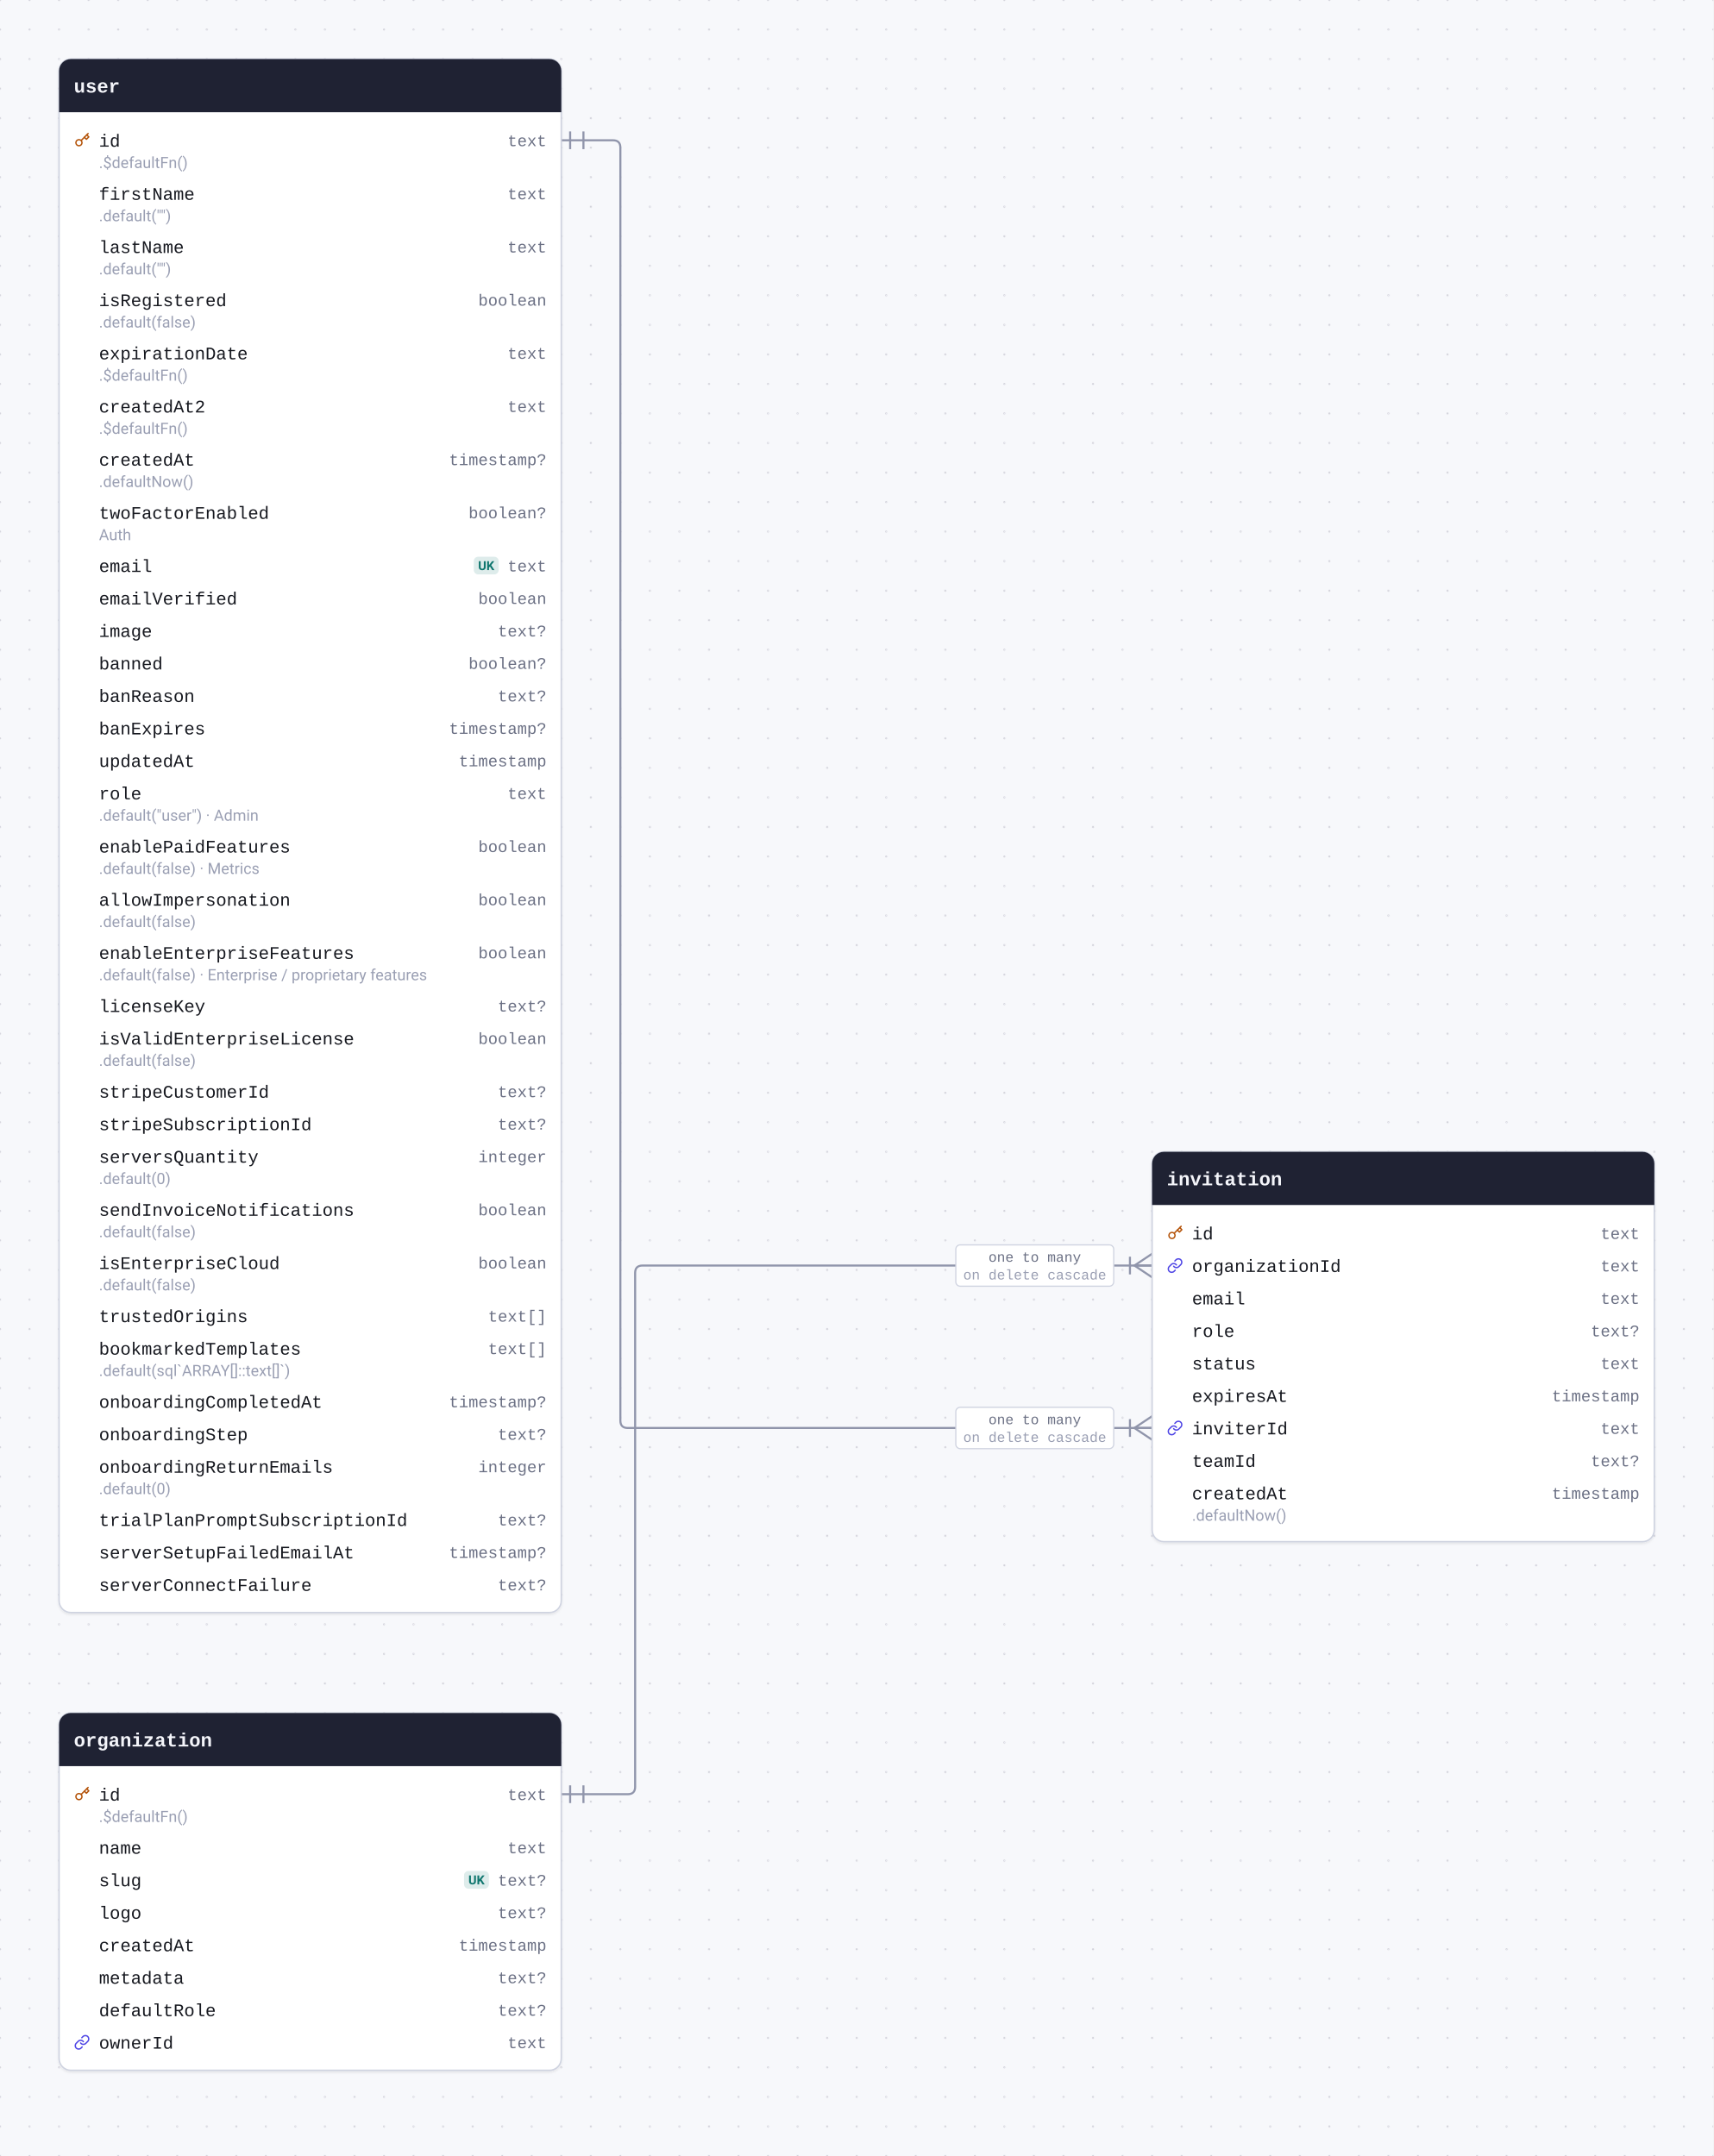
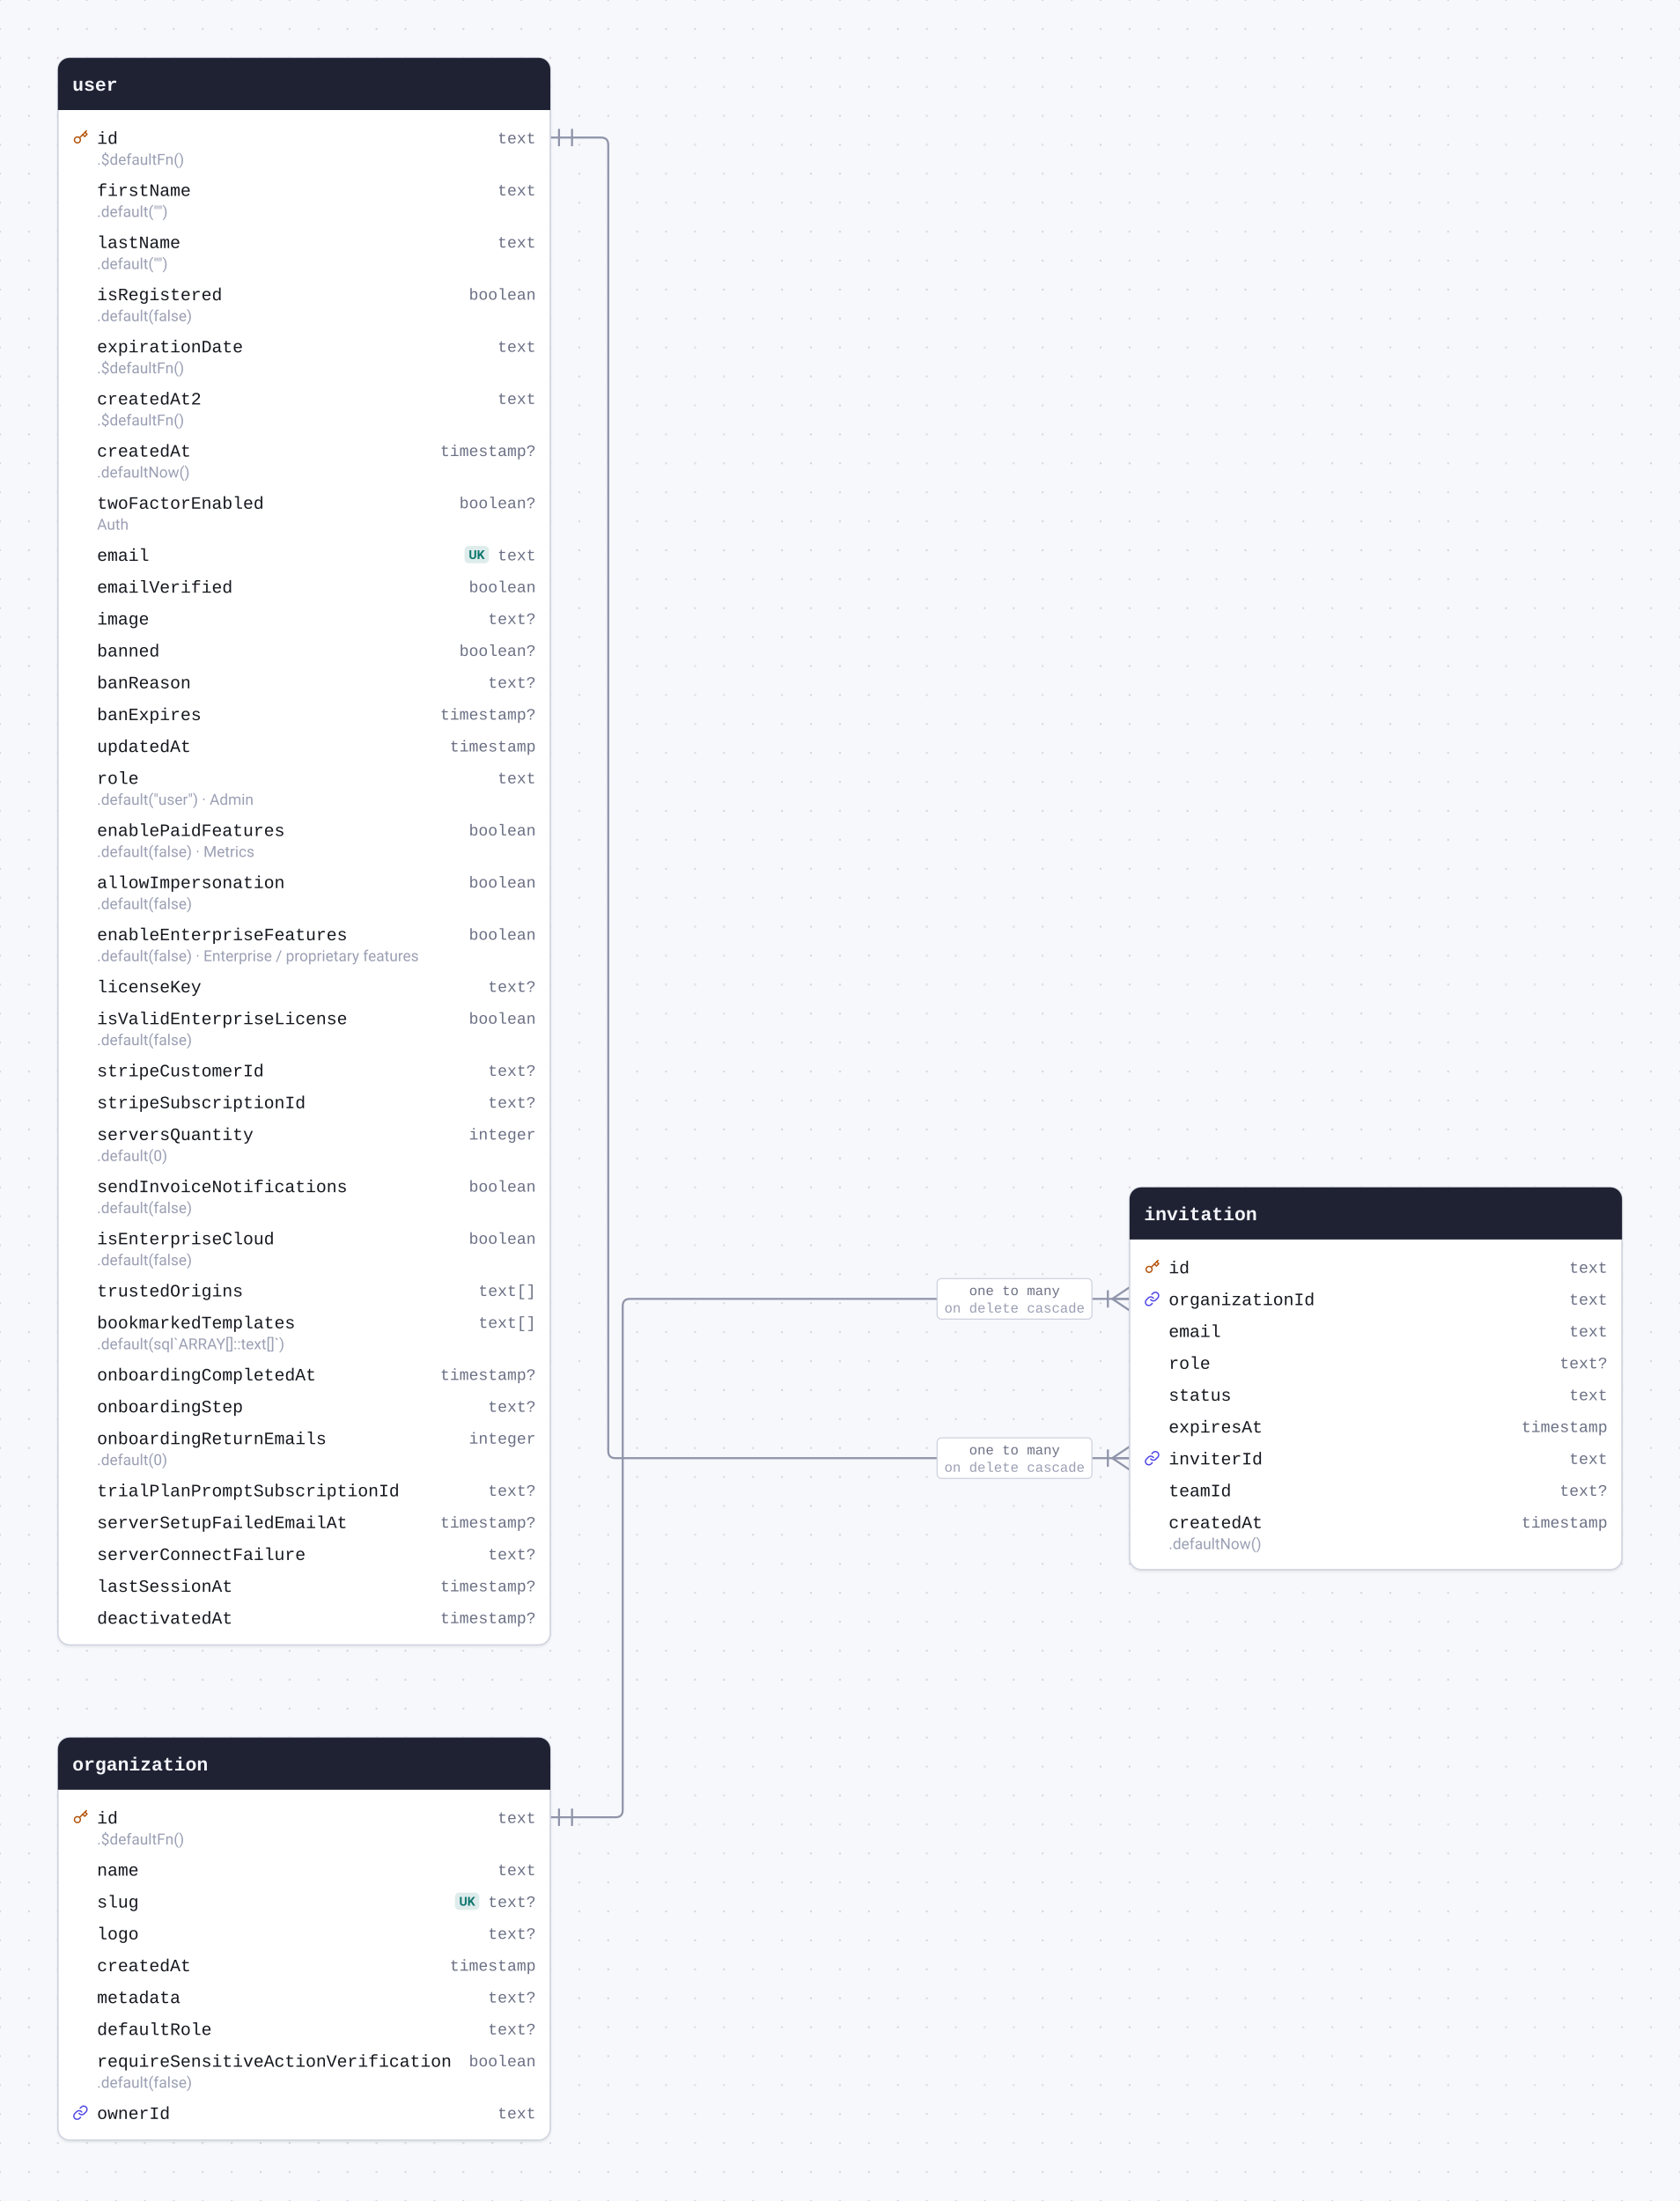
- <svg xmlns="http://www.w3.org/2000/svg" width="1160" height="1460" viewBox="0 0 1160 1460">
+ <svg xmlns="http://www.w3.org/2000/svg" width="1160" height="1520" viewBox="0 0 1160 1520">
  <defs>
    <pattern id="dots" x="-0.7" y="-0.7" width="20" height="20" patternUnits="userSpaceOnUse">
      <circle cx="0.7" cy="0.7" r="0.7" fill="#d4d4dc" />
    </pattern>
    <filter id="node-shadow" x="-5%" y="-5%" width="110%" height="115%">
      <feDropShadow dx="0" dy="1" stdDeviation="1" flood-color="#000000" flood-opacity="0.08" />
    </filter>
  </defs>
-   <rect x="0" y="0" width="1160" height="1460" fill="#f7f8fb" />
-   <rect x="0" y="0" width="1160" height="1460" fill="url(#dots)" />
+   <rect x="0" y="0" width="1160" height="1520" fill="#f7f8fb" />
+   <rect x="0" y="0" width="1160" height="1520" fill="url(#dots)" />
  <g class="relation-edge">
-     <path d="M380 1215L400 1215L 425,1215Q 430,1215 430,1210L 430,862Q 430,857 435,857L760 857L780 857" fill="none" stroke="#9095ab" stroke-width="1.4" />
-     <g transform="translate(380 1215) scale(-1 1)" fill="none" stroke="#9095ab" stroke-width="1.4">
+     <path d="M380 1255L400 1255L 425,1255Q 430,1255 430,1250L 430,902Q 430,897 435,897L760 897L780 897" fill="none" stroke="#9095ab" stroke-width="1.4" />
+     <g transform="translate(380 1255) scale(-1 1)" fill="none" stroke="#9095ab" stroke-width="1.4">
      <path d="M-6 -6 L-6 6" />
      <path d="M-15 -6 L-15 6" />
    </g>
-     <g transform="translate(780 857)" fill="none" stroke="#9095ab" stroke-width="1.4">
+     <g transform="translate(780 897)" fill="none" stroke="#9095ab" stroke-width="1.4">
      <path d="M0 -8 L-12 0 L0 8 M-12 0 L0 0" />
      <path d="M-15 -6 L-15 6" />
    </g>
  </g>
  <g class="relation-edge">
-     <path d="M380 95L400 95L 415,95Q 420,95 420,100L 420,962Q 420,967 425,967L760 967L780 967" fill="none" stroke="#9095ab" stroke-width="1.4" />
+     <path d="M380 95L400 95L 415,95Q 420,95 420,100L 420,1002Q 420,1007 425,1007L760 1007L780 1007" fill="none" stroke="#9095ab" stroke-width="1.4" />
    <g transform="translate(380 95) scale(-1 1)" fill="none" stroke="#9095ab" stroke-width="1.4">
      <path d="M-6 -6 L-6 6" />
      <path d="M-15 -6 L-15 6" />
    </g>
-     <g transform="translate(780 967)" fill="none" stroke="#9095ab" stroke-width="1.4">
+     <g transform="translate(780 1007)" fill="none" stroke="#9095ab" stroke-width="1.4">
      <path d="M0 -8 L-12 0 L0 8 M-12 0 L0 0" />
      <path d="M-15 -6 L-15 6" />
    </g>
  </g>
  <g class="model-node">
    <clipPath id="node-clip-0">
-       <rect x="40" y="1160" width="340" height="242" rx="8" />
+       <rect x="40" y="1200" width="340" height="278" rx="8" />
    </clipPath>
-     <rect x="40" y="1160" width="340" height="242" rx="8" fill="#ffffff" stroke="#cfd3e0" filter="url(#node-shadow)" />
-     <rect x="40" y="1160" width="340" height="36" fill="#1f2233" clip-path="url(#node-clip-0)" />
-     <text x="50" y="1182.68" font-family="ui-monospace, SF Mono, Menlo, Consolas, Liberation Mono, DejaVu Sans Mono, monospace" font-size="13" font-weight="700" fill="#f4f5fa">organization</text>
-     <g transform="translate(50 1209.5) scale(0.46)" fill="none" stroke="#b45309" stroke-width="2" stroke-linecap="round" stroke-linejoin="round">
+     <rect x="40" y="1200" width="340" height="278" rx="8" fill="#ffffff" stroke="#cfd3e0" filter="url(#node-shadow)" />
+     <rect x="40" y="1200" width="340" height="36" fill="#1f2233" clip-path="url(#node-clip-0)" />
+     <text x="50" y="1222.68" font-family="ui-monospace, SF Mono, Menlo, Consolas, Liberation Mono, DejaVu Sans Mono, monospace" font-size="13" font-weight="700" fill="#f4f5fa">organization</text>
+     <g transform="translate(50 1249.5) scale(0.46)" fill="none" stroke="#b45309" stroke-width="2" stroke-linecap="round" stroke-linejoin="round">
      <circle cx="7.5" cy="15.5" r="4.5" />
      <path d="m21 2-9.6 9.6" />
      <path d="m15.5 7.5 3 3L22 7l-3-3" />
    </g>
-     <text x="67" y="1219.32" font-family="ui-monospace, SF Mono, Menlo, Consolas, Liberation Mono, DejaVu Sans Mono, monospace" font-size="12" fill="#16181f">id</text>
-     <text x="370" y="1218.96" font-family="ui-monospace, SF Mono, Menlo, Consolas, Liberation Mono, DejaVu Sans Mono, monospace" font-size="11" text-anchor="end" fill="#6b7084">text</text>
-     <text x="67" y="1233.78" font-family="ui-sans-serif, -apple-system, Segoe UI, Roboto, Helvetica Neue, Arial, DejaVu Sans, sans-serif" font-size="10.5" fill="#9a9fb3">.$defaultFn()</text>
-     <text x="67" y="1255.32" font-family="ui-monospace, SF Mono, Menlo, Consolas, Liberation Mono, DejaVu Sans Mono, monospace" font-size="12" fill="#16181f">name</text>
-     <text x="370" y="1254.96" font-family="ui-monospace, SF Mono, Menlo, Consolas, Liberation Mono, DejaVu Sans Mono, monospace" font-size="11" text-anchor="end" fill="#6b7084">text</text>
-     <rect x="314.16" y="1267" width="16.84" height="12" rx="3" fill="#0f766e" fill-opacity="0.14" />
-     <text x="322.58" y="1276.06" font-family="ui-sans-serif, -apple-system, Segoe UI, Roboto, Helvetica Neue, Arial, DejaVu Sans, sans-serif" font-size="8.5" font-weight="600" text-anchor="middle" fill="#0f766e">UK</text>
-     <text x="67" y="1277.32" font-family="ui-monospace, SF Mono, Menlo, Consolas, Liberation Mono, DejaVu Sans Mono, monospace" font-size="12" fill="#16181f">slug</text>
-     <text x="370" y="1276.96" font-family="ui-monospace, SF Mono, Menlo, Consolas, Liberation Mono, DejaVu Sans Mono, monospace" font-size="11" text-anchor="end" fill="#6b7084">text?</text>
-     <text x="67" y="1299.32" font-family="ui-monospace, SF Mono, Menlo, Consolas, Liberation Mono, DejaVu Sans Mono, monospace" font-size="12" fill="#16181f">logo</text>
-     <text x="370" y="1298.96" font-family="ui-monospace, SF Mono, Menlo, Consolas, Liberation Mono, DejaVu Sans Mono, monospace" font-size="11" text-anchor="end" fill="#6b7084">text?</text>
-     <text x="67" y="1321.32" font-family="ui-monospace, SF Mono, Menlo, Consolas, Liberation Mono, DejaVu Sans Mono, monospace" font-size="12" fill="#16181f">createdAt</text>
-     <text x="370" y="1320.96" font-family="ui-monospace, SF Mono, Menlo, Consolas, Liberation Mono, DejaVu Sans Mono, monospace" font-size="11" text-anchor="end" fill="#6b7084">timestamp</text>
-     <text x="67" y="1343.32" font-family="ui-monospace, SF Mono, Menlo, Consolas, Liberation Mono, DejaVu Sans Mono, monospace" font-size="12" fill="#16181f">metadata</text>
-     <text x="370" y="1342.96" font-family="ui-monospace, SF Mono, Menlo, Consolas, Liberation Mono, DejaVu Sans Mono, monospace" font-size="11" text-anchor="end" fill="#6b7084">text?</text>
-     <text x="67" y="1365.32" font-family="ui-monospace, SF Mono, Menlo, Consolas, Liberation Mono, DejaVu Sans Mono, monospace" font-size="12" fill="#16181f">defaultRole</text>
-     <text x="370" y="1364.96" font-family="ui-monospace, SF Mono, Menlo, Consolas, Liberation Mono, DejaVu Sans Mono, monospace" font-size="11" text-anchor="end" fill="#6b7084">text?</text>
-     <g transform="translate(50 1377.5) scale(0.46)" fill="none" stroke="#4f46e5" stroke-width="2" stroke-linecap="round" stroke-linejoin="round">
+     <text x="67" y="1259.32" font-family="ui-monospace, SF Mono, Menlo, Consolas, Liberation Mono, DejaVu Sans Mono, monospace" font-size="12" fill="#16181f">id</text>
+     <text x="370" y="1258.96" font-family="ui-monospace, SF Mono, Menlo, Consolas, Liberation Mono, DejaVu Sans Mono, monospace" font-size="11" text-anchor="end" fill="#6b7084">text</text>
+     <text x="67" y="1273.78" font-family="ui-sans-serif, -apple-system, Segoe UI, Roboto, Helvetica Neue, Arial, DejaVu Sans, sans-serif" font-size="10.5" fill="#9a9fb3">.$defaultFn()</text>
+     <text x="67" y="1295.32" font-family="ui-monospace, SF Mono, Menlo, Consolas, Liberation Mono, DejaVu Sans Mono, monospace" font-size="12" fill="#16181f">name</text>
+     <text x="370" y="1294.96" font-family="ui-monospace, SF Mono, Menlo, Consolas, Liberation Mono, DejaVu Sans Mono, monospace" font-size="11" text-anchor="end" fill="#6b7084">text</text>
+     <rect x="314.16" y="1307" width="16.84" height="12" rx="3" fill="#0f766e" fill-opacity="0.14" />
+     <text x="322.58" y="1316.06" font-family="ui-sans-serif, -apple-system, Segoe UI, Roboto, Helvetica Neue, Arial, DejaVu Sans, sans-serif" font-size="8.5" font-weight="600" text-anchor="middle" fill="#0f766e">UK</text>
+     <text x="67" y="1317.32" font-family="ui-monospace, SF Mono, Menlo, Consolas, Liberation Mono, DejaVu Sans Mono, monospace" font-size="12" fill="#16181f">slug</text>
+     <text x="370" y="1316.96" font-family="ui-monospace, SF Mono, Menlo, Consolas, Liberation Mono, DejaVu Sans Mono, monospace" font-size="11" text-anchor="end" fill="#6b7084">text?</text>
+     <text x="67" y="1339.32" font-family="ui-monospace, SF Mono, Menlo, Consolas, Liberation Mono, DejaVu Sans Mono, monospace" font-size="12" fill="#16181f">logo</text>
+     <text x="370" y="1338.96" font-family="ui-monospace, SF Mono, Menlo, Consolas, Liberation Mono, DejaVu Sans Mono, monospace" font-size="11" text-anchor="end" fill="#6b7084">text?</text>
+     <text x="67" y="1361.32" font-family="ui-monospace, SF Mono, Menlo, Consolas, Liberation Mono, DejaVu Sans Mono, monospace" font-size="12" fill="#16181f">createdAt</text>
+     <text x="370" y="1360.96" font-family="ui-monospace, SF Mono, Menlo, Consolas, Liberation Mono, DejaVu Sans Mono, monospace" font-size="11" text-anchor="end" fill="#6b7084">timestamp</text>
+     <text x="67" y="1383.32" font-family="ui-monospace, SF Mono, Menlo, Consolas, Liberation Mono, DejaVu Sans Mono, monospace" font-size="12" fill="#16181f">metadata</text>
+     <text x="370" y="1382.96" font-family="ui-monospace, SF Mono, Menlo, Consolas, Liberation Mono, DejaVu Sans Mono, monospace" font-size="11" text-anchor="end" fill="#6b7084">text?</text>
+     <text x="67" y="1405.32" font-family="ui-monospace, SF Mono, Menlo, Consolas, Liberation Mono, DejaVu Sans Mono, monospace" font-size="12" fill="#16181f">defaultRole</text>
+     <text x="370" y="1404.96" font-family="ui-monospace, SF Mono, Menlo, Consolas, Liberation Mono, DejaVu Sans Mono, monospace" font-size="11" text-anchor="end" fill="#6b7084">text?</text>
+     <text x="67" y="1427.32" font-family="ui-monospace, SF Mono, Menlo, Consolas, Liberation Mono, DejaVu Sans Mono, monospace" font-size="12" fill="#16181f">requireSensitiveActionVerification</text>
+     <text x="370" y="1426.96" font-family="ui-monospace, SF Mono, Menlo, Consolas, Liberation Mono, DejaVu Sans Mono, monospace" font-size="11" text-anchor="end" fill="#6b7084">boolean</text>
+     <text x="67" y="1441.78" font-family="ui-sans-serif, -apple-system, Segoe UI, Roboto, Helvetica Neue, Arial, DejaVu Sans, sans-serif" font-size="10.5" fill="#9a9fb3">.default(false)</text>
+     <g transform="translate(50 1453.5) scale(0.46)" fill="none" stroke="#4f46e5" stroke-width="2" stroke-linecap="round" stroke-linejoin="round">
      <path d="M10 13a5 5 0 0 0 7.54.54l3-3a5 5 0 0 0-7.07-7.07l-1.72 1.71" />
      <path d="M14 11a5 5 0 0 0-7.54-.54l-3 3a5 5 0 0 0 7.07 7.07l1.71-1.71" />
    </g>
-     <text x="67" y="1387.32" font-family="ui-monospace, SF Mono, Menlo, Consolas, Liberation Mono, DejaVu Sans Mono, monospace" font-size="12" fill="#16181f">ownerId</text>
-     <text x="370" y="1386.96" font-family="ui-monospace, SF Mono, Menlo, Consolas, Liberation Mono, DejaVu Sans Mono, monospace" font-size="11" text-anchor="end" fill="#6b7084">text</text>
+     <text x="67" y="1463.32" font-family="ui-monospace, SF Mono, Menlo, Consolas, Liberation Mono, DejaVu Sans Mono, monospace" font-size="12" fill="#16181f">ownerId</text>
+     <text x="370" y="1462.96" font-family="ui-monospace, SF Mono, Menlo, Consolas, Liberation Mono, DejaVu Sans Mono, monospace" font-size="11" text-anchor="end" fill="#6b7084">text</text>
  </g>
  <g class="model-node">
    <clipPath id="node-clip-1">
-       <rect x="780" y="780" width="340" height="264" rx="8" />
+       <rect x="780" y="820" width="340" height="264" rx="8" />
    </clipPath>
-     <rect x="780" y="780" width="340" height="264" rx="8" fill="#ffffff" stroke="#cfd3e0" filter="url(#node-shadow)" />
-     <rect x="780" y="780" width="340" height="36" fill="#1f2233" clip-path="url(#node-clip-1)" />
-     <text x="790" y="802.68" font-family="ui-monospace, SF Mono, Menlo, Consolas, Liberation Mono, DejaVu Sans Mono, monospace" font-size="13" font-weight="700" fill="#f4f5fa">invitation</text>
-     <g transform="translate(790 829.5) scale(0.46)" fill="none" stroke="#b45309" stroke-width="2" stroke-linecap="round" stroke-linejoin="round">
+     <rect x="780" y="820" width="340" height="264" rx="8" fill="#ffffff" stroke="#cfd3e0" filter="url(#node-shadow)" />
+     <rect x="780" y="820" width="340" height="36" fill="#1f2233" clip-path="url(#node-clip-1)" />
+     <text x="790" y="842.68" font-family="ui-monospace, SF Mono, Menlo, Consolas, Liberation Mono, DejaVu Sans Mono, monospace" font-size="13" font-weight="700" fill="#f4f5fa">invitation</text>
+     <g transform="translate(790 869.5) scale(0.46)" fill="none" stroke="#b45309" stroke-width="2" stroke-linecap="round" stroke-linejoin="round">
      <circle cx="7.5" cy="15.5" r="4.5" />
      <path d="m21 2-9.6 9.6" />
      <path d="m15.5 7.5 3 3L22 7l-3-3" />
    </g>
-     <text x="807" y="839.32" font-family="ui-monospace, SF Mono, Menlo, Consolas, Liberation Mono, DejaVu Sans Mono, monospace" font-size="12" fill="#16181f">id</text>
-     <text x="1110" y="838.96" font-family="ui-monospace, SF Mono, Menlo, Consolas, Liberation Mono, DejaVu Sans Mono, monospace" font-size="11" text-anchor="end" fill="#6b7084">text</text>
-     <g transform="translate(790 851.5) scale(0.46)" fill="none" stroke="#4f46e5" stroke-width="2" stroke-linecap="round" stroke-linejoin="round">
+     <text x="807" y="879.32" font-family="ui-monospace, SF Mono, Menlo, Consolas, Liberation Mono, DejaVu Sans Mono, monospace" font-size="12" fill="#16181f">id</text>
+     <text x="1110" y="878.96" font-family="ui-monospace, SF Mono, Menlo, Consolas, Liberation Mono, DejaVu Sans Mono, monospace" font-size="11" text-anchor="end" fill="#6b7084">text</text>
+     <g transform="translate(790 891.5) scale(0.46)" fill="none" stroke="#4f46e5" stroke-width="2" stroke-linecap="round" stroke-linejoin="round">
      <path d="M10 13a5 5 0 0 0 7.54.54l3-3a5 5 0 0 0-7.07-7.07l-1.72 1.71" />
      <path d="M14 11a5 5 0 0 0-7.54-.54l-3 3a5 5 0 0 0 7.07 7.07l1.71-1.71" />
    </g>
-     <text x="807" y="861.32" font-family="ui-monospace, SF Mono, Menlo, Consolas, Liberation Mono, DejaVu Sans Mono, monospace" font-size="12" fill="#16181f">organizationId</text>
-     <text x="1110" y="860.96" font-family="ui-monospace, SF Mono, Menlo, Consolas, Liberation Mono, DejaVu Sans Mono, monospace" font-size="11" text-anchor="end" fill="#6b7084">text</text>
-     <text x="807" y="883.32" font-family="ui-monospace, SF Mono, Menlo, Consolas, Liberation Mono, DejaVu Sans Mono, monospace" font-size="12" fill="#16181f">email</text>
-     <text x="1110" y="882.96" font-family="ui-monospace, SF Mono, Menlo, Consolas, Liberation Mono, DejaVu Sans Mono, monospace" font-size="11" text-anchor="end" fill="#6b7084">text</text>
-     <text x="807" y="905.32" font-family="ui-monospace, SF Mono, Menlo, Consolas, Liberation Mono, DejaVu Sans Mono, monospace" font-size="12" fill="#16181f">role</text>
-     <text x="1110" y="904.96" font-family="ui-monospace, SF Mono, Menlo, Consolas, Liberation Mono, DejaVu Sans Mono, monospace" font-size="11" text-anchor="end" fill="#6b7084">text?</text>
-     <text x="807" y="927.32" font-family="ui-monospace, SF Mono, Menlo, Consolas, Liberation Mono, DejaVu Sans Mono, monospace" font-size="12" fill="#16181f">status</text>
-     <text x="1110" y="926.96" font-family="ui-monospace, SF Mono, Menlo, Consolas, Liberation Mono, DejaVu Sans Mono, monospace" font-size="11" text-anchor="end" fill="#6b7084">text</text>
-     <text x="807" y="949.32" font-family="ui-monospace, SF Mono, Menlo, Consolas, Liberation Mono, DejaVu Sans Mono, monospace" font-size="12" fill="#16181f">expiresAt</text>
-     <text x="1110" y="948.96" font-family="ui-monospace, SF Mono, Menlo, Consolas, Liberation Mono, DejaVu Sans Mono, monospace" font-size="11" text-anchor="end" fill="#6b7084">timestamp</text>
-     <g transform="translate(790 961.5) scale(0.46)" fill="none" stroke="#4f46e5" stroke-width="2" stroke-linecap="round" stroke-linejoin="round">
+     <text x="807" y="901.32" font-family="ui-monospace, SF Mono, Menlo, Consolas, Liberation Mono, DejaVu Sans Mono, monospace" font-size="12" fill="#16181f">organizationId</text>
+     <text x="1110" y="900.96" font-family="ui-monospace, SF Mono, Menlo, Consolas, Liberation Mono, DejaVu Sans Mono, monospace" font-size="11" text-anchor="end" fill="#6b7084">text</text>
+     <text x="807" y="923.32" font-family="ui-monospace, SF Mono, Menlo, Consolas, Liberation Mono, DejaVu Sans Mono, monospace" font-size="12" fill="#16181f">email</text>
+     <text x="1110" y="922.96" font-family="ui-monospace, SF Mono, Menlo, Consolas, Liberation Mono, DejaVu Sans Mono, monospace" font-size="11" text-anchor="end" fill="#6b7084">text</text>
+     <text x="807" y="945.32" font-family="ui-monospace, SF Mono, Menlo, Consolas, Liberation Mono, DejaVu Sans Mono, monospace" font-size="12" fill="#16181f">role</text>
+     <text x="1110" y="944.96" font-family="ui-monospace, SF Mono, Menlo, Consolas, Liberation Mono, DejaVu Sans Mono, monospace" font-size="11" text-anchor="end" fill="#6b7084">text?</text>
+     <text x="807" y="967.32" font-family="ui-monospace, SF Mono, Menlo, Consolas, Liberation Mono, DejaVu Sans Mono, monospace" font-size="12" fill="#16181f">status</text>
+     <text x="1110" y="966.96" font-family="ui-monospace, SF Mono, Menlo, Consolas, Liberation Mono, DejaVu Sans Mono, monospace" font-size="11" text-anchor="end" fill="#6b7084">text</text>
+     <text x="807" y="989.32" font-family="ui-monospace, SF Mono, Menlo, Consolas, Liberation Mono, DejaVu Sans Mono, monospace" font-size="12" fill="#16181f">expiresAt</text>
+     <text x="1110" y="988.96" font-family="ui-monospace, SF Mono, Menlo, Consolas, Liberation Mono, DejaVu Sans Mono, monospace" font-size="11" text-anchor="end" fill="#6b7084">timestamp</text>
+     <g transform="translate(790 1001.5) scale(0.46)" fill="none" stroke="#4f46e5" stroke-width="2" stroke-linecap="round" stroke-linejoin="round">
      <path d="M10 13a5 5 0 0 0 7.54.54l3-3a5 5 0 0 0-7.07-7.07l-1.72 1.71" />
      <path d="M14 11a5 5 0 0 0-7.54-.54l-3 3a5 5 0 0 0 7.07 7.07l1.71-1.71" />
    </g>
-     <text x="807" y="971.32" font-family="ui-monospace, SF Mono, Menlo, Consolas, Liberation Mono, DejaVu Sans Mono, monospace" font-size="12" fill="#16181f">inviterId</text>
-     <text x="1110" y="970.96" font-family="ui-monospace, SF Mono, Menlo, Consolas, Liberation Mono, DejaVu Sans Mono, monospace" font-size="11" text-anchor="end" fill="#6b7084">text</text>
-     <text x="807" y="993.32" font-family="ui-monospace, SF Mono, Menlo, Consolas, Liberation Mono, DejaVu Sans Mono, monospace" font-size="12" fill="#16181f">teamId</text>
-     <text x="1110" y="992.96" font-family="ui-monospace, SF Mono, Menlo, Consolas, Liberation Mono, DejaVu Sans Mono, monospace" font-size="11" text-anchor="end" fill="#6b7084">text?</text>
-     <text x="807" y="1015.32" font-family="ui-monospace, SF Mono, Menlo, Consolas, Liberation Mono, DejaVu Sans Mono, monospace" font-size="12" fill="#16181f">createdAt</text>
-     <text x="1110" y="1014.96" font-family="ui-monospace, SF Mono, Menlo, Consolas, Liberation Mono, DejaVu Sans Mono, monospace" font-size="11" text-anchor="end" fill="#6b7084">timestamp</text>
-     <text x="807" y="1029.78" font-family="ui-sans-serif, -apple-system, Segoe UI, Roboto, Helvetica Neue, Arial, DejaVu Sans, sans-serif" font-size="10.5" fill="#9a9fb3">.defaultNow()</text>
+     <text x="807" y="1011.32" font-family="ui-monospace, SF Mono, Menlo, Consolas, Liberation Mono, DejaVu Sans Mono, monospace" font-size="12" fill="#16181f">inviterId</text>
+     <text x="1110" y="1010.96" font-family="ui-monospace, SF Mono, Menlo, Consolas, Liberation Mono, DejaVu Sans Mono, monospace" font-size="11" text-anchor="end" fill="#6b7084">text</text>
+     <text x="807" y="1033.32" font-family="ui-monospace, SF Mono, Menlo, Consolas, Liberation Mono, DejaVu Sans Mono, monospace" font-size="12" fill="#16181f">teamId</text>
+     <text x="1110" y="1032.96" font-family="ui-monospace, SF Mono, Menlo, Consolas, Liberation Mono, DejaVu Sans Mono, monospace" font-size="11" text-anchor="end" fill="#6b7084">text?</text>
+     <text x="807" y="1055.32" font-family="ui-monospace, SF Mono, Menlo, Consolas, Liberation Mono, DejaVu Sans Mono, monospace" font-size="12" fill="#16181f">createdAt</text>
+     <text x="1110" y="1054.96" font-family="ui-monospace, SF Mono, Menlo, Consolas, Liberation Mono, DejaVu Sans Mono, monospace" font-size="11" text-anchor="end" fill="#6b7084">timestamp</text>
+     <text x="807" y="1069.78" font-family="ui-sans-serif, -apple-system, Segoe UI, Roboto, Helvetica Neue, Arial, DejaVu Sans, sans-serif" font-size="10.5" fill="#9a9fb3">.defaultNow()</text>
  </g>
  <g class="model-node">
    <clipPath id="node-clip-2">
-       <rect x="40" y="40" width="340" height="1052" rx="8" />
+       <rect x="40" y="40" width="340" height="1096" rx="8" />
    </clipPath>
-     <rect x="40" y="40" width="340" height="1052" rx="8" fill="#ffffff" stroke="#cfd3e0" filter="url(#node-shadow)" />
+     <rect x="40" y="40" width="340" height="1096" rx="8" fill="#ffffff" stroke="#cfd3e0" filter="url(#node-shadow)" />
    <rect x="40" y="40" width="340" height="36" fill="#1f2233" clip-path="url(#node-clip-2)" />
    <text x="50" y="62.68" font-family="ui-monospace, SF Mono, Menlo, Consolas, Liberation Mono, DejaVu Sans Mono, monospace" font-size="13" font-weight="700" fill="#f4f5fa">user</text>
    <g transform="translate(50 89.5) scale(0.46)" fill="none" stroke="#b45309" stroke-width="2" stroke-linecap="round" stroke-linejoin="round">
      <circle cx="7.5" cy="15.5" r="4.5" />
      <path d="m21 2-9.6 9.6" />
      <path d="m15.5 7.5 3 3L22 7l-3-3" />
    </g>
    <text x="67" y="99.32" font-family="ui-monospace, SF Mono, Menlo, Consolas, Liberation Mono, DejaVu Sans Mono, monospace" font-size="12" fill="#16181f">id</text>
    <text x="370" y="98.96" font-family="ui-monospace, SF Mono, Menlo, Consolas, Liberation Mono, DejaVu Sans Mono, monospace" font-size="11" text-anchor="end" fill="#6b7084">text</text>
    <text x="67" y="113.78" font-family="ui-sans-serif, -apple-system, Segoe UI, Roboto, Helvetica Neue, Arial, DejaVu Sans, sans-serif" font-size="10.5" fill="#9a9fb3">.$defaultFn()</text>
    <text x="67" y="135.32" font-family="ui-monospace, SF Mono, Menlo, Consolas, Liberation Mono, DejaVu Sans Mono, monospace" font-size="12" fill="#16181f">firstName</text>
    <text x="370" y="134.96" font-family="ui-monospace, SF Mono, Menlo, Consolas, Liberation Mono, DejaVu Sans Mono, monospace" font-size="11" text-anchor="end" fill="#6b7084">text</text>
    <text x="67" y="149.78" font-family="ui-sans-serif, -apple-system, Segoe UI, Roboto, Helvetica Neue, Arial, DejaVu Sans, sans-serif" font-size="10.5" fill="#9a9fb3">.default("")</text>
    <text x="67" y="171.32" font-family="ui-monospace, SF Mono, Menlo, Consolas, Liberation Mono, DejaVu Sans Mono, monospace" font-size="12" fill="#16181f">lastName</text>
    <text x="370" y="170.96" font-family="ui-monospace, SF Mono, Menlo, Consolas, Liberation Mono, DejaVu Sans Mono, monospace" font-size="11" text-anchor="end" fill="#6b7084">text</text>
    <text x="67" y="185.78" font-family="ui-sans-serif, -apple-system, Segoe UI, Roboto, Helvetica Neue, Arial, DejaVu Sans, sans-serif" font-size="10.5" fill="#9a9fb3">.default("")</text>
    <text x="67" y="207.32" font-family="ui-monospace, SF Mono, Menlo, Consolas, Liberation Mono, DejaVu Sans Mono, monospace" font-size="12" fill="#16181f">isRegistered</text>
    <text x="370" y="206.96" font-family="ui-monospace, SF Mono, Menlo, Consolas, Liberation Mono, DejaVu Sans Mono, monospace" font-size="11" text-anchor="end" fill="#6b7084">boolean</text>
    <text x="67" y="221.78" font-family="ui-sans-serif, -apple-system, Segoe UI, Roboto, Helvetica Neue, Arial, DejaVu Sans, sans-serif" font-size="10.5" fill="#9a9fb3">.default(false)</text>
    <text x="67" y="243.32" font-family="ui-monospace, SF Mono, Menlo, Consolas, Liberation Mono, DejaVu Sans Mono, monospace" font-size="12" fill="#16181f">expirationDate</text>
    <text x="370" y="242.96" font-family="ui-monospace, SF Mono, Menlo, Consolas, Liberation Mono, DejaVu Sans Mono, monospace" font-size="11" text-anchor="end" fill="#6b7084">text</text>
    <text x="67" y="257.78" font-family="ui-sans-serif, -apple-system, Segoe UI, Roboto, Helvetica Neue, Arial, DejaVu Sans, sans-serif" font-size="10.5" fill="#9a9fb3">.$defaultFn()</text>
    <text x="67" y="279.32" font-family="ui-monospace, SF Mono, Menlo, Consolas, Liberation Mono, DejaVu Sans Mono, monospace" font-size="12" fill="#16181f">createdAt2</text>
    <text x="370" y="278.96" font-family="ui-monospace, SF Mono, Menlo, Consolas, Liberation Mono, DejaVu Sans Mono, monospace" font-size="11" text-anchor="end" fill="#6b7084">text</text>
    <text x="67" y="293.78" font-family="ui-sans-serif, -apple-system, Segoe UI, Roboto, Helvetica Neue, Arial, DejaVu Sans, sans-serif" font-size="10.5" fill="#9a9fb3">.$defaultFn()</text>
    <text x="67" y="315.32" font-family="ui-monospace, SF Mono, Menlo, Consolas, Liberation Mono, DejaVu Sans Mono, monospace" font-size="12" fill="#16181f">createdAt</text>
    <text x="370" y="314.96" font-family="ui-monospace, SF Mono, Menlo, Consolas, Liberation Mono, DejaVu Sans Mono, monospace" font-size="11" text-anchor="end" fill="#6b7084">timestamp?</text>
    <text x="67" y="329.78" font-family="ui-sans-serif, -apple-system, Segoe UI, Roboto, Helvetica Neue, Arial, DejaVu Sans, sans-serif" font-size="10.5" fill="#9a9fb3">.defaultNow()</text>
    <text x="67" y="351.32" font-family="ui-monospace, SF Mono, Menlo, Consolas, Liberation Mono, DejaVu Sans Mono, monospace" font-size="12" fill="#16181f">twoFactorEnabled</text>
    <text x="370" y="350.96" font-family="ui-monospace, SF Mono, Menlo, Consolas, Liberation Mono, DejaVu Sans Mono, monospace" font-size="11" text-anchor="end" fill="#6b7084">boolean?</text>
    <text x="67" y="365.78" font-family="ui-sans-serif, -apple-system, Segoe UI, Roboto, Helvetica Neue, Arial, DejaVu Sans, sans-serif" font-size="10.5" fill="#9a9fb3">Auth</text>
    <rect x="320.76" y="377" width="16.84" height="12" rx="3" fill="#0f766e" fill-opacity="0.14" />
    <text x="329.18" y="386.06" font-family="ui-sans-serif, -apple-system, Segoe UI, Roboto, Helvetica Neue, Arial, DejaVu Sans, sans-serif" font-size="8.5" font-weight="600" text-anchor="middle" fill="#0f766e">UK</text>
    <text x="67" y="387.32" font-family="ui-monospace, SF Mono, Menlo, Consolas, Liberation Mono, DejaVu Sans Mono, monospace" font-size="12" fill="#16181f">email</text>
    <text x="370" y="386.96" font-family="ui-monospace, SF Mono, Menlo, Consolas, Liberation Mono, DejaVu Sans Mono, monospace" font-size="11" text-anchor="end" fill="#6b7084">text</text>
    <text x="67" y="409.32" font-family="ui-monospace, SF Mono, Menlo, Consolas, Liberation Mono, DejaVu Sans Mono, monospace" font-size="12" fill="#16181f">emailVerified</text>
    <text x="370" y="408.96" font-family="ui-monospace, SF Mono, Menlo, Consolas, Liberation Mono, DejaVu Sans Mono, monospace" font-size="11" text-anchor="end" fill="#6b7084">boolean</text>
    <text x="67" y="431.32" font-family="ui-monospace, SF Mono, Menlo, Consolas, Liberation Mono, DejaVu Sans Mono, monospace" font-size="12" fill="#16181f">image</text>
    <text x="370" y="430.96" font-family="ui-monospace, SF Mono, Menlo, Consolas, Liberation Mono, DejaVu Sans Mono, monospace" font-size="11" text-anchor="end" fill="#6b7084">text?</text>
    <text x="67" y="453.32" font-family="ui-monospace, SF Mono, Menlo, Consolas, Liberation Mono, DejaVu Sans Mono, monospace" font-size="12" fill="#16181f">banned</text>
    <text x="370" y="452.96" font-family="ui-monospace, SF Mono, Menlo, Consolas, Liberation Mono, DejaVu Sans Mono, monospace" font-size="11" text-anchor="end" fill="#6b7084">boolean?</text>
    <text x="67" y="475.32" font-family="ui-monospace, SF Mono, Menlo, Consolas, Liberation Mono, DejaVu Sans Mono, monospace" font-size="12" fill="#16181f">banReason</text>
    <text x="370" y="474.96" font-family="ui-monospace, SF Mono, Menlo, Consolas, Liberation Mono, DejaVu Sans Mono, monospace" font-size="11" text-anchor="end" fill="#6b7084">text?</text>
    <text x="67" y="497.32" font-family="ui-monospace, SF Mono, Menlo, Consolas, Liberation Mono, DejaVu Sans Mono, monospace" font-size="12" fill="#16181f">banExpires</text>
    <text x="370" y="496.96" font-family="ui-monospace, SF Mono, Menlo, Consolas, Liberation Mono, DejaVu Sans Mono, monospace" font-size="11" text-anchor="end" fill="#6b7084">timestamp?</text>
    <text x="67" y="519.32" font-family="ui-monospace, SF Mono, Menlo, Consolas, Liberation Mono, DejaVu Sans Mono, monospace" font-size="12" fill="#16181f">updatedAt</text>
    <text x="370" y="518.96" font-family="ui-monospace, SF Mono, Menlo, Consolas, Liberation Mono, DejaVu Sans Mono, monospace" font-size="11" text-anchor="end" fill="#6b7084">timestamp</text>
    <text x="67" y="541.32" font-family="ui-monospace, SF Mono, Menlo, Consolas, Liberation Mono, DejaVu Sans Mono, monospace" font-size="12" fill="#16181f">role</text>
    <text x="370" y="540.96" font-family="ui-monospace, SF Mono, Menlo, Consolas, Liberation Mono, DejaVu Sans Mono, monospace" font-size="11" text-anchor="end" fill="#6b7084">text</text>
    <text x="67" y="555.78" font-family="ui-sans-serif, -apple-system, Segoe UI, Roboto, Helvetica Neue, Arial, DejaVu Sans, sans-serif" font-size="10.5" fill="#9a9fb3">.default("user") · Admin</text>
    <text x="67" y="577.32" font-family="ui-monospace, SF Mono, Menlo, Consolas, Liberation Mono, DejaVu Sans Mono, monospace" font-size="12" fill="#16181f">enablePaidFeatures</text>
    <text x="370" y="576.96" font-family="ui-monospace, SF Mono, Menlo, Consolas, Liberation Mono, DejaVu Sans Mono, monospace" font-size="11" text-anchor="end" fill="#6b7084">boolean</text>
    <text x="67" y="591.78" font-family="ui-sans-serif, -apple-system, Segoe UI, Roboto, Helvetica Neue, Arial, DejaVu Sans, sans-serif" font-size="10.5" fill="#9a9fb3">.default(false) · Metrics</text>
    <text x="67" y="613.32" font-family="ui-monospace, SF Mono, Menlo, Consolas, Liberation Mono, DejaVu Sans Mono, monospace" font-size="12" fill="#16181f">allowImpersonation</text>
    <text x="370" y="612.96" font-family="ui-monospace, SF Mono, Menlo, Consolas, Liberation Mono, DejaVu Sans Mono, monospace" font-size="11" text-anchor="end" fill="#6b7084">boolean</text>
    <text x="67" y="627.78" font-family="ui-sans-serif, -apple-system, Segoe UI, Roboto, Helvetica Neue, Arial, DejaVu Sans, sans-serif" font-size="10.5" fill="#9a9fb3">.default(false)</text>
    <text x="67" y="649.32" font-family="ui-monospace, SF Mono, Menlo, Consolas, Liberation Mono, DejaVu Sans Mono, monospace" font-size="12" fill="#16181f">enableEnterpriseFeatures</text>
    <text x="370" y="648.96" font-family="ui-monospace, SF Mono, Menlo, Consolas, Liberation Mono, DejaVu Sans Mono, monospace" font-size="11" text-anchor="end" fill="#6b7084">boolean</text>
    <text x="67" y="663.78" font-family="ui-sans-serif, -apple-system, Segoe UI, Roboto, Helvetica Neue, Arial, DejaVu Sans, sans-serif" font-size="10.5" fill="#9a9fb3">.default(false) · Enterprise / proprietary features</text>
    <text x="67" y="685.32" font-family="ui-monospace, SF Mono, Menlo, Consolas, Liberation Mono, DejaVu Sans Mono, monospace" font-size="12" fill="#16181f">licenseKey</text>
    <text x="370" y="684.96" font-family="ui-monospace, SF Mono, Menlo, Consolas, Liberation Mono, DejaVu Sans Mono, monospace" font-size="11" text-anchor="end" fill="#6b7084">text?</text>
    <text x="67" y="707.32" font-family="ui-monospace, SF Mono, Menlo, Consolas, Liberation Mono, DejaVu Sans Mono, monospace" font-size="12" fill="#16181f">isValidEnterpriseLicense</text>
    <text x="370" y="706.96" font-family="ui-monospace, SF Mono, Menlo, Consolas, Liberation Mono, DejaVu Sans Mono, monospace" font-size="11" text-anchor="end" fill="#6b7084">boolean</text>
    <text x="67" y="721.78" font-family="ui-sans-serif, -apple-system, Segoe UI, Roboto, Helvetica Neue, Arial, DejaVu Sans, sans-serif" font-size="10.5" fill="#9a9fb3">.default(false)</text>
    <text x="67" y="743.32" font-family="ui-monospace, SF Mono, Menlo, Consolas, Liberation Mono, DejaVu Sans Mono, monospace" font-size="12" fill="#16181f">stripeCustomerId</text>
    <text x="370" y="742.96" font-family="ui-monospace, SF Mono, Menlo, Consolas, Liberation Mono, DejaVu Sans Mono, monospace" font-size="11" text-anchor="end" fill="#6b7084">text?</text>
    <text x="67" y="765.32" font-family="ui-monospace, SF Mono, Menlo, Consolas, Liberation Mono, DejaVu Sans Mono, monospace" font-size="12" fill="#16181f">stripeSubscriptionId</text>
    <text x="370" y="764.96" font-family="ui-monospace, SF Mono, Menlo, Consolas, Liberation Mono, DejaVu Sans Mono, monospace" font-size="11" text-anchor="end" fill="#6b7084">text?</text>
    <text x="67" y="787.32" font-family="ui-monospace, SF Mono, Menlo, Consolas, Liberation Mono, DejaVu Sans Mono, monospace" font-size="12" fill="#16181f">serversQuantity</text>
    <text x="370" y="786.96" font-family="ui-monospace, SF Mono, Menlo, Consolas, Liberation Mono, DejaVu Sans Mono, monospace" font-size="11" text-anchor="end" fill="#6b7084">integer</text>
    <text x="67" y="801.78" font-family="ui-sans-serif, -apple-system, Segoe UI, Roboto, Helvetica Neue, Arial, DejaVu Sans, sans-serif" font-size="10.5" fill="#9a9fb3">.default(0)</text>
    <text x="67" y="823.32" font-family="ui-monospace, SF Mono, Menlo, Consolas, Liberation Mono, DejaVu Sans Mono, monospace" font-size="12" fill="#16181f">sendInvoiceNotifications</text>
    <text x="370" y="822.96" font-family="ui-monospace, SF Mono, Menlo, Consolas, Liberation Mono, DejaVu Sans Mono, monospace" font-size="11" text-anchor="end" fill="#6b7084">boolean</text>
    <text x="67" y="837.78" font-family="ui-sans-serif, -apple-system, Segoe UI, Roboto, Helvetica Neue, Arial, DejaVu Sans, sans-serif" font-size="10.5" fill="#9a9fb3">.default(false)</text>
    <text x="67" y="859.32" font-family="ui-monospace, SF Mono, Menlo, Consolas, Liberation Mono, DejaVu Sans Mono, monospace" font-size="12" fill="#16181f">isEnterpriseCloud</text>
    <text x="370" y="858.96" font-family="ui-monospace, SF Mono, Menlo, Consolas, Liberation Mono, DejaVu Sans Mono, monospace" font-size="11" text-anchor="end" fill="#6b7084">boolean</text>
    <text x="67" y="873.78" font-family="ui-sans-serif, -apple-system, Segoe UI, Roboto, Helvetica Neue, Arial, DejaVu Sans, sans-serif" font-size="10.5" fill="#9a9fb3">.default(false)</text>
    <text x="67" y="895.32" font-family="ui-monospace, SF Mono, Menlo, Consolas, Liberation Mono, DejaVu Sans Mono, monospace" font-size="12" fill="#16181f">trustedOrigins</text>
    <text x="370" y="894.96" font-family="ui-monospace, SF Mono, Menlo, Consolas, Liberation Mono, DejaVu Sans Mono, monospace" font-size="11" text-anchor="end" fill="#6b7084">text[]</text>
    <text x="67" y="917.32" font-family="ui-monospace, SF Mono, Menlo, Consolas, Liberation Mono, DejaVu Sans Mono, monospace" font-size="12" fill="#16181f">bookmarkedTemplates</text>
    <text x="370" y="916.96" font-family="ui-monospace, SF Mono, Menlo, Consolas, Liberation Mono, DejaVu Sans Mono, monospace" font-size="11" text-anchor="end" fill="#6b7084">text[]</text>
    <text x="67" y="931.78" font-family="ui-sans-serif, -apple-system, Segoe UI, Roboto, Helvetica Neue, Arial, DejaVu Sans, sans-serif" font-size="10.5" fill="#9a9fb3">.default(sql`ARRAY[]::text[]`)</text>
    <text x="67" y="953.32" font-family="ui-monospace, SF Mono, Menlo, Consolas, Liberation Mono, DejaVu Sans Mono, monospace" font-size="12" fill="#16181f">onboardingCompletedAt</text>
    <text x="370" y="952.96" font-family="ui-monospace, SF Mono, Menlo, Consolas, Liberation Mono, DejaVu Sans Mono, monospace" font-size="11" text-anchor="end" fill="#6b7084">timestamp?</text>
    <text x="67" y="975.32" font-family="ui-monospace, SF Mono, Menlo, Consolas, Liberation Mono, DejaVu Sans Mono, monospace" font-size="12" fill="#16181f">onboardingStep</text>
    <text x="370" y="974.96" font-family="ui-monospace, SF Mono, Menlo, Consolas, Liberation Mono, DejaVu Sans Mono, monospace" font-size="11" text-anchor="end" fill="#6b7084">text?</text>
    <text x="67" y="997.32" font-family="ui-monospace, SF Mono, Menlo, Consolas, Liberation Mono, DejaVu Sans Mono, monospace" font-size="12" fill="#16181f">onboardingReturnEmails</text>
    <text x="370" y="996.96" font-family="ui-monospace, SF Mono, Menlo, Consolas, Liberation Mono, DejaVu Sans Mono, monospace" font-size="11" text-anchor="end" fill="#6b7084">integer</text>
    <text x="67" y="1011.78" font-family="ui-sans-serif, -apple-system, Segoe UI, Roboto, Helvetica Neue, Arial, DejaVu Sans, sans-serif" font-size="10.5" fill="#9a9fb3">.default(0)</text>
    <text x="67" y="1033.32" font-family="ui-monospace, SF Mono, Menlo, Consolas, Liberation Mono, DejaVu Sans Mono, monospace" font-size="12" fill="#16181f">trialPlanPromptSubscriptionId</text>
    <text x="370" y="1032.96" font-family="ui-monospace, SF Mono, Menlo, Consolas, Liberation Mono, DejaVu Sans Mono, monospace" font-size="11" text-anchor="end" fill="#6b7084">text?</text>
    <text x="67" y="1055.32" font-family="ui-monospace, SF Mono, Menlo, Consolas, Liberation Mono, DejaVu Sans Mono, monospace" font-size="12" fill="#16181f">serverSetupFailedEmailAt</text>
    <text x="370" y="1054.96" font-family="ui-monospace, SF Mono, Menlo, Consolas, Liberation Mono, DejaVu Sans Mono, monospace" font-size="11" text-anchor="end" fill="#6b7084">timestamp?</text>
    <text x="67" y="1077.32" font-family="ui-monospace, SF Mono, Menlo, Consolas, Liberation Mono, DejaVu Sans Mono, monospace" font-size="12" fill="#16181f">serverConnectFailure</text>
    <text x="370" y="1076.96" font-family="ui-monospace, SF Mono, Menlo, Consolas, Liberation Mono, DejaVu Sans Mono, monospace" font-size="11" text-anchor="end" fill="#6b7084">text?</text>
+     <text x="67" y="1099.32" font-family="ui-monospace, SF Mono, Menlo, Consolas, Liberation Mono, DejaVu Sans Mono, monospace" font-size="12" fill="#16181f">lastSessionAt</text>
+     <text x="370" y="1098.96" font-family="ui-monospace, SF Mono, Menlo, Consolas, Liberation Mono, DejaVu Sans Mono, monospace" font-size="11" text-anchor="end" fill="#6b7084">timestamp?</text>
+     <text x="67" y="1121.32" font-family="ui-monospace, SF Mono, Menlo, Consolas, Liberation Mono, DejaVu Sans Mono, monospace" font-size="12" fill="#16181f">deactivatedAt</text>
+     <text x="370" y="1120.96" font-family="ui-monospace, SF Mono, Menlo, Consolas, Liberation Mono, DejaVu Sans Mono, monospace" font-size="11" text-anchor="end" fill="#6b7084">timestamp?</text>
  </g>
  <g class="relation-label">
-     <rect x="647.1" y="843" width="106.9" height="28" rx="3" fill="#ffffff" stroke="#cfd3e0" stroke-width="0.8" />
-     <text x="700.55" y="854.42" font-family="ui-monospace, SF Mono, Menlo, Consolas, Liberation Mono, DejaVu Sans Mono, monospace" font-size="9.5" text-anchor="middle" fill="#6b7084">one to many</text>
-     <text x="700.55" y="866.42" font-family="ui-monospace, SF Mono, Menlo, Consolas, Liberation Mono, DejaVu Sans Mono, monospace" font-size="9.5" text-anchor="middle" fill="#9a9fb3">on delete cascade</text>
+     <rect x="647.1" y="883" width="106.9" height="28" rx="3" fill="#ffffff" stroke="#cfd3e0" stroke-width="0.8" />
+     <text x="700.55" y="894.42" font-family="ui-monospace, SF Mono, Menlo, Consolas, Liberation Mono, DejaVu Sans Mono, monospace" font-size="9.5" text-anchor="middle" fill="#6b7084">one to many</text>
+     <text x="700.55" y="906.42" font-family="ui-monospace, SF Mono, Menlo, Consolas, Liberation Mono, DejaVu Sans Mono, monospace" font-size="9.5" text-anchor="middle" fill="#9a9fb3">on delete cascade</text>
  </g>
  <g class="relation-label">
-     <rect x="647.1" y="953" width="106.9" height="28" rx="3" fill="#ffffff" stroke="#cfd3e0" stroke-width="0.8" />
-     <text x="700.55" y="964.42" font-family="ui-monospace, SF Mono, Menlo, Consolas, Liberation Mono, DejaVu Sans Mono, monospace" font-size="9.5" text-anchor="middle" fill="#6b7084">one to many</text>
-     <text x="700.55" y="976.42" font-family="ui-monospace, SF Mono, Menlo, Consolas, Liberation Mono, DejaVu Sans Mono, monospace" font-size="9.5" text-anchor="middle" fill="#9a9fb3">on delete cascade</text>
+     <rect x="647.1" y="993" width="106.9" height="28" rx="3" fill="#ffffff" stroke="#cfd3e0" stroke-width="0.8" />
+     <text x="700.55" y="1004.42" font-family="ui-monospace, SF Mono, Menlo, Consolas, Liberation Mono, DejaVu Sans Mono, monospace" font-size="9.5" text-anchor="middle" fill="#6b7084">one to many</text>
+     <text x="700.55" y="1016.42" font-family="ui-monospace, SF Mono, Menlo, Consolas, Liberation Mono, DejaVu Sans Mono, monospace" font-size="9.5" text-anchor="middle" fill="#9a9fb3">on delete cascade</text>
  </g>
</svg>
